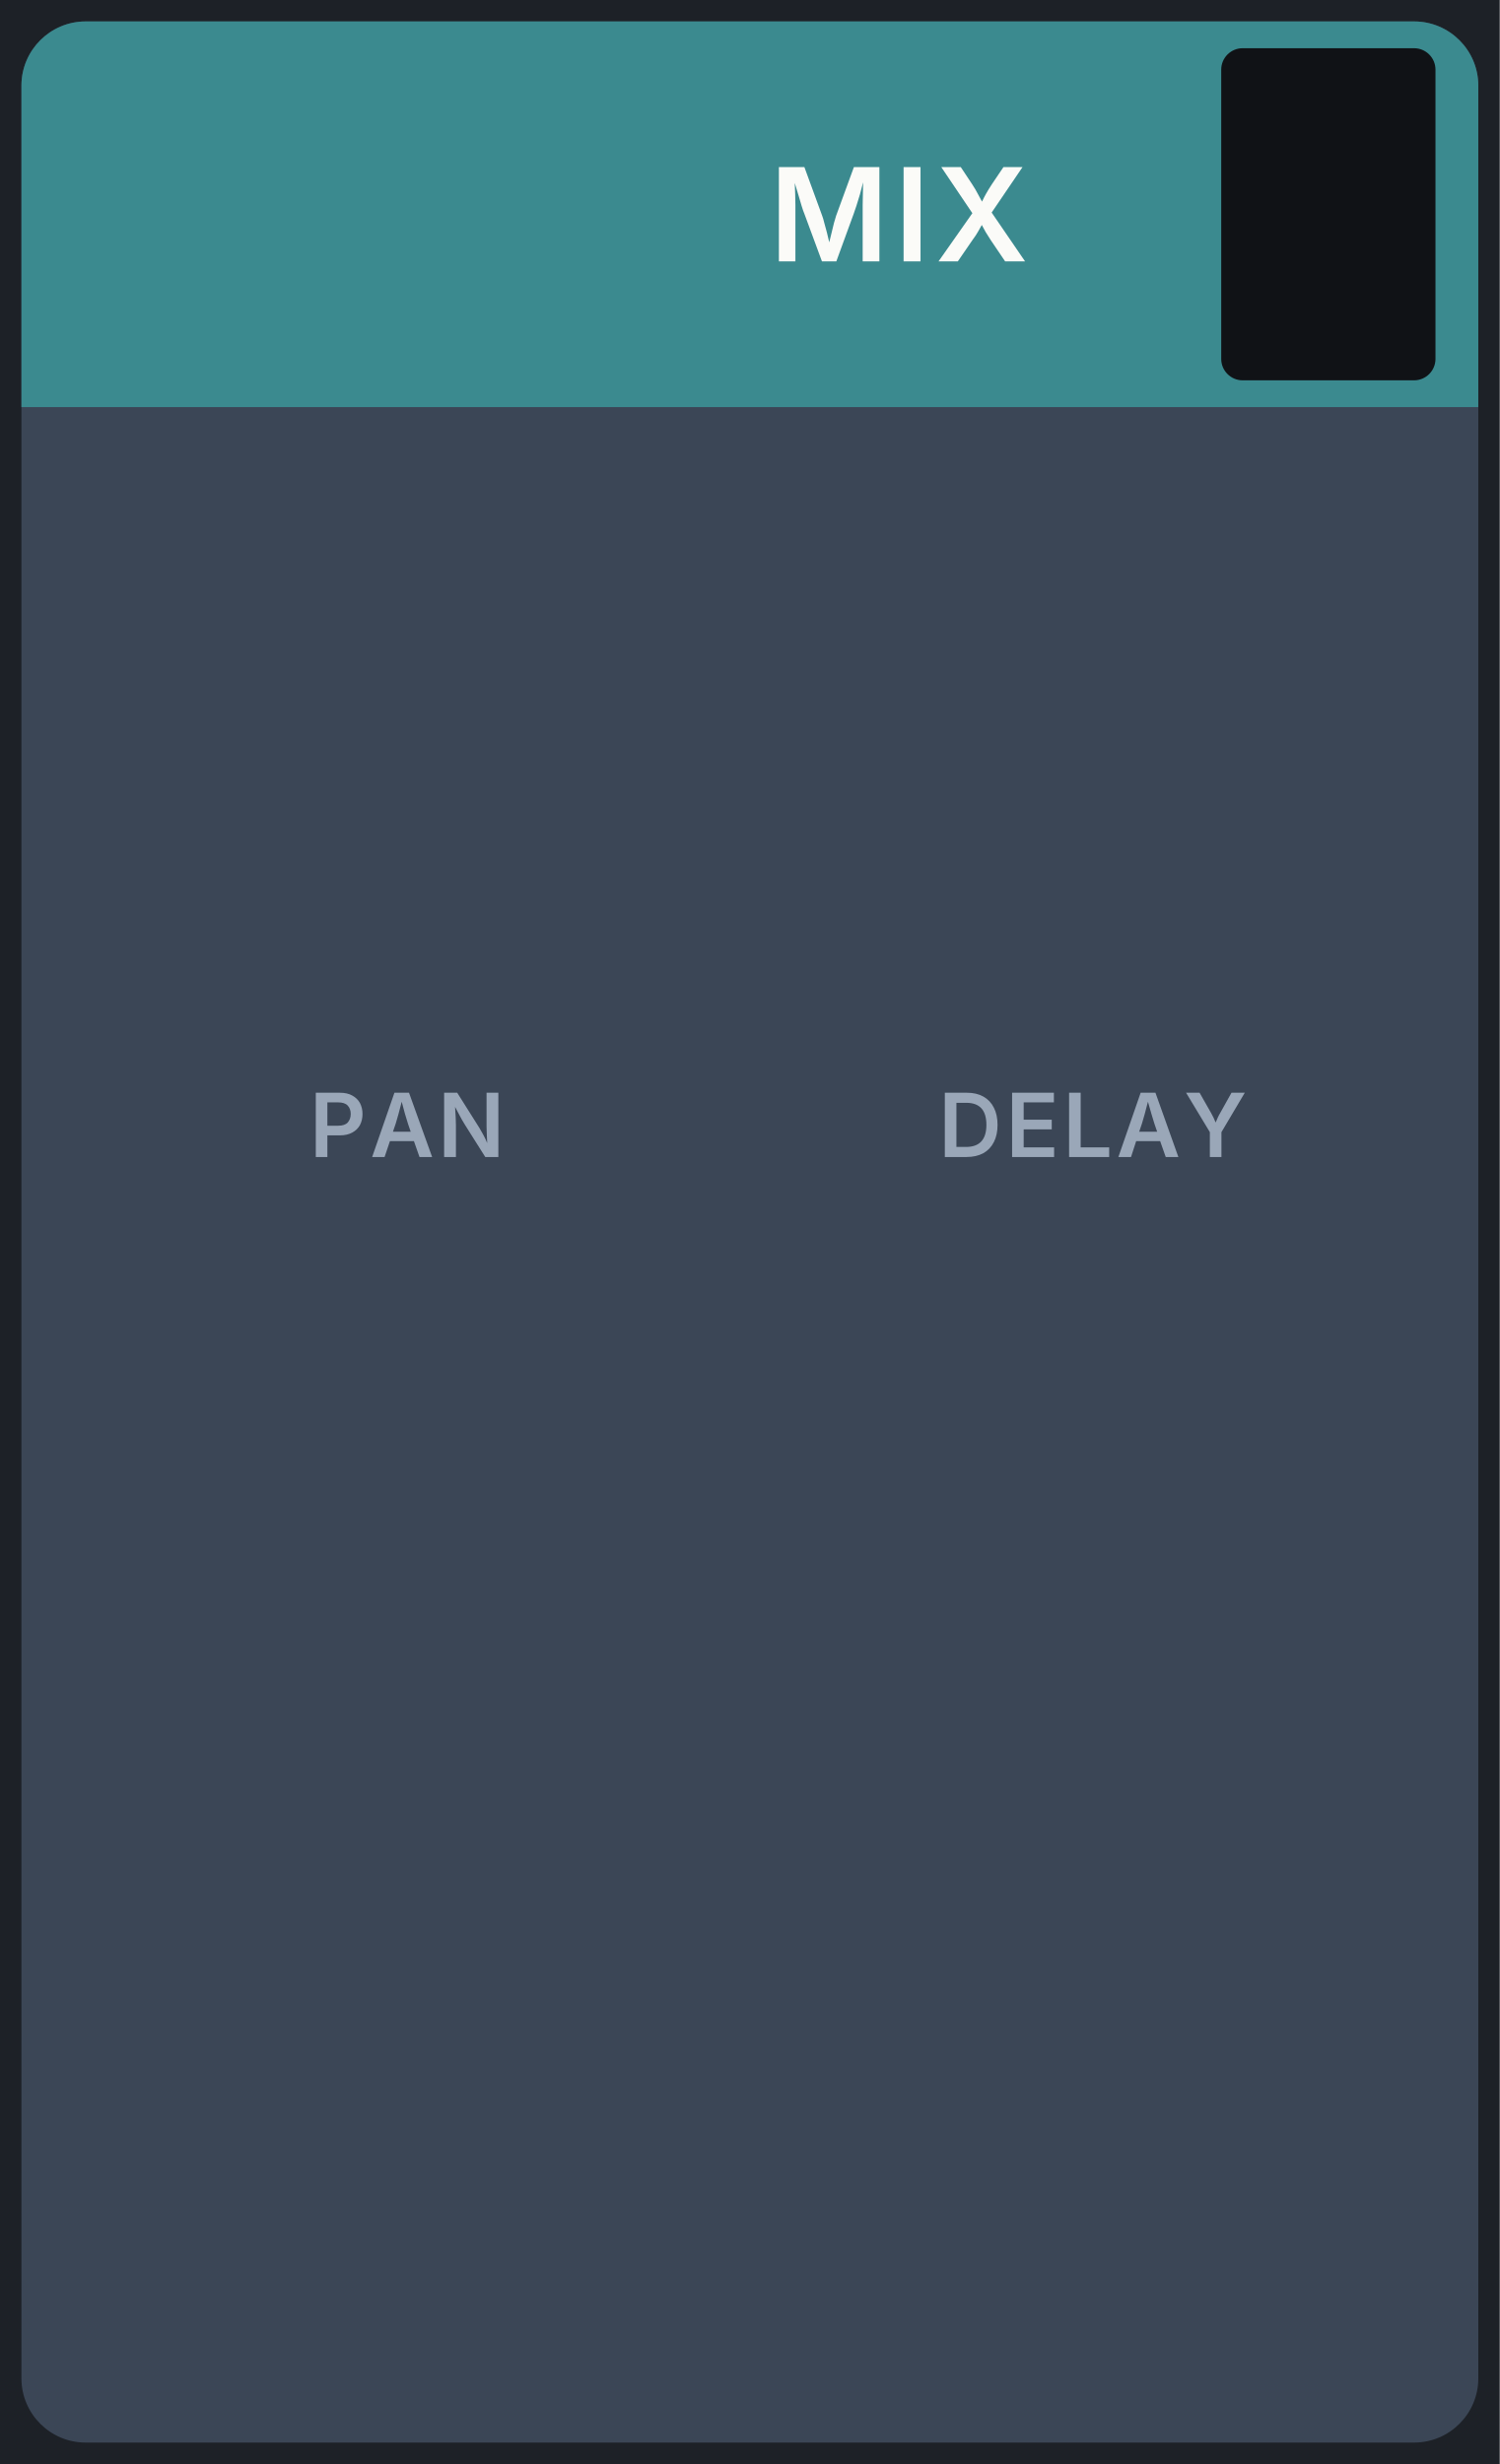
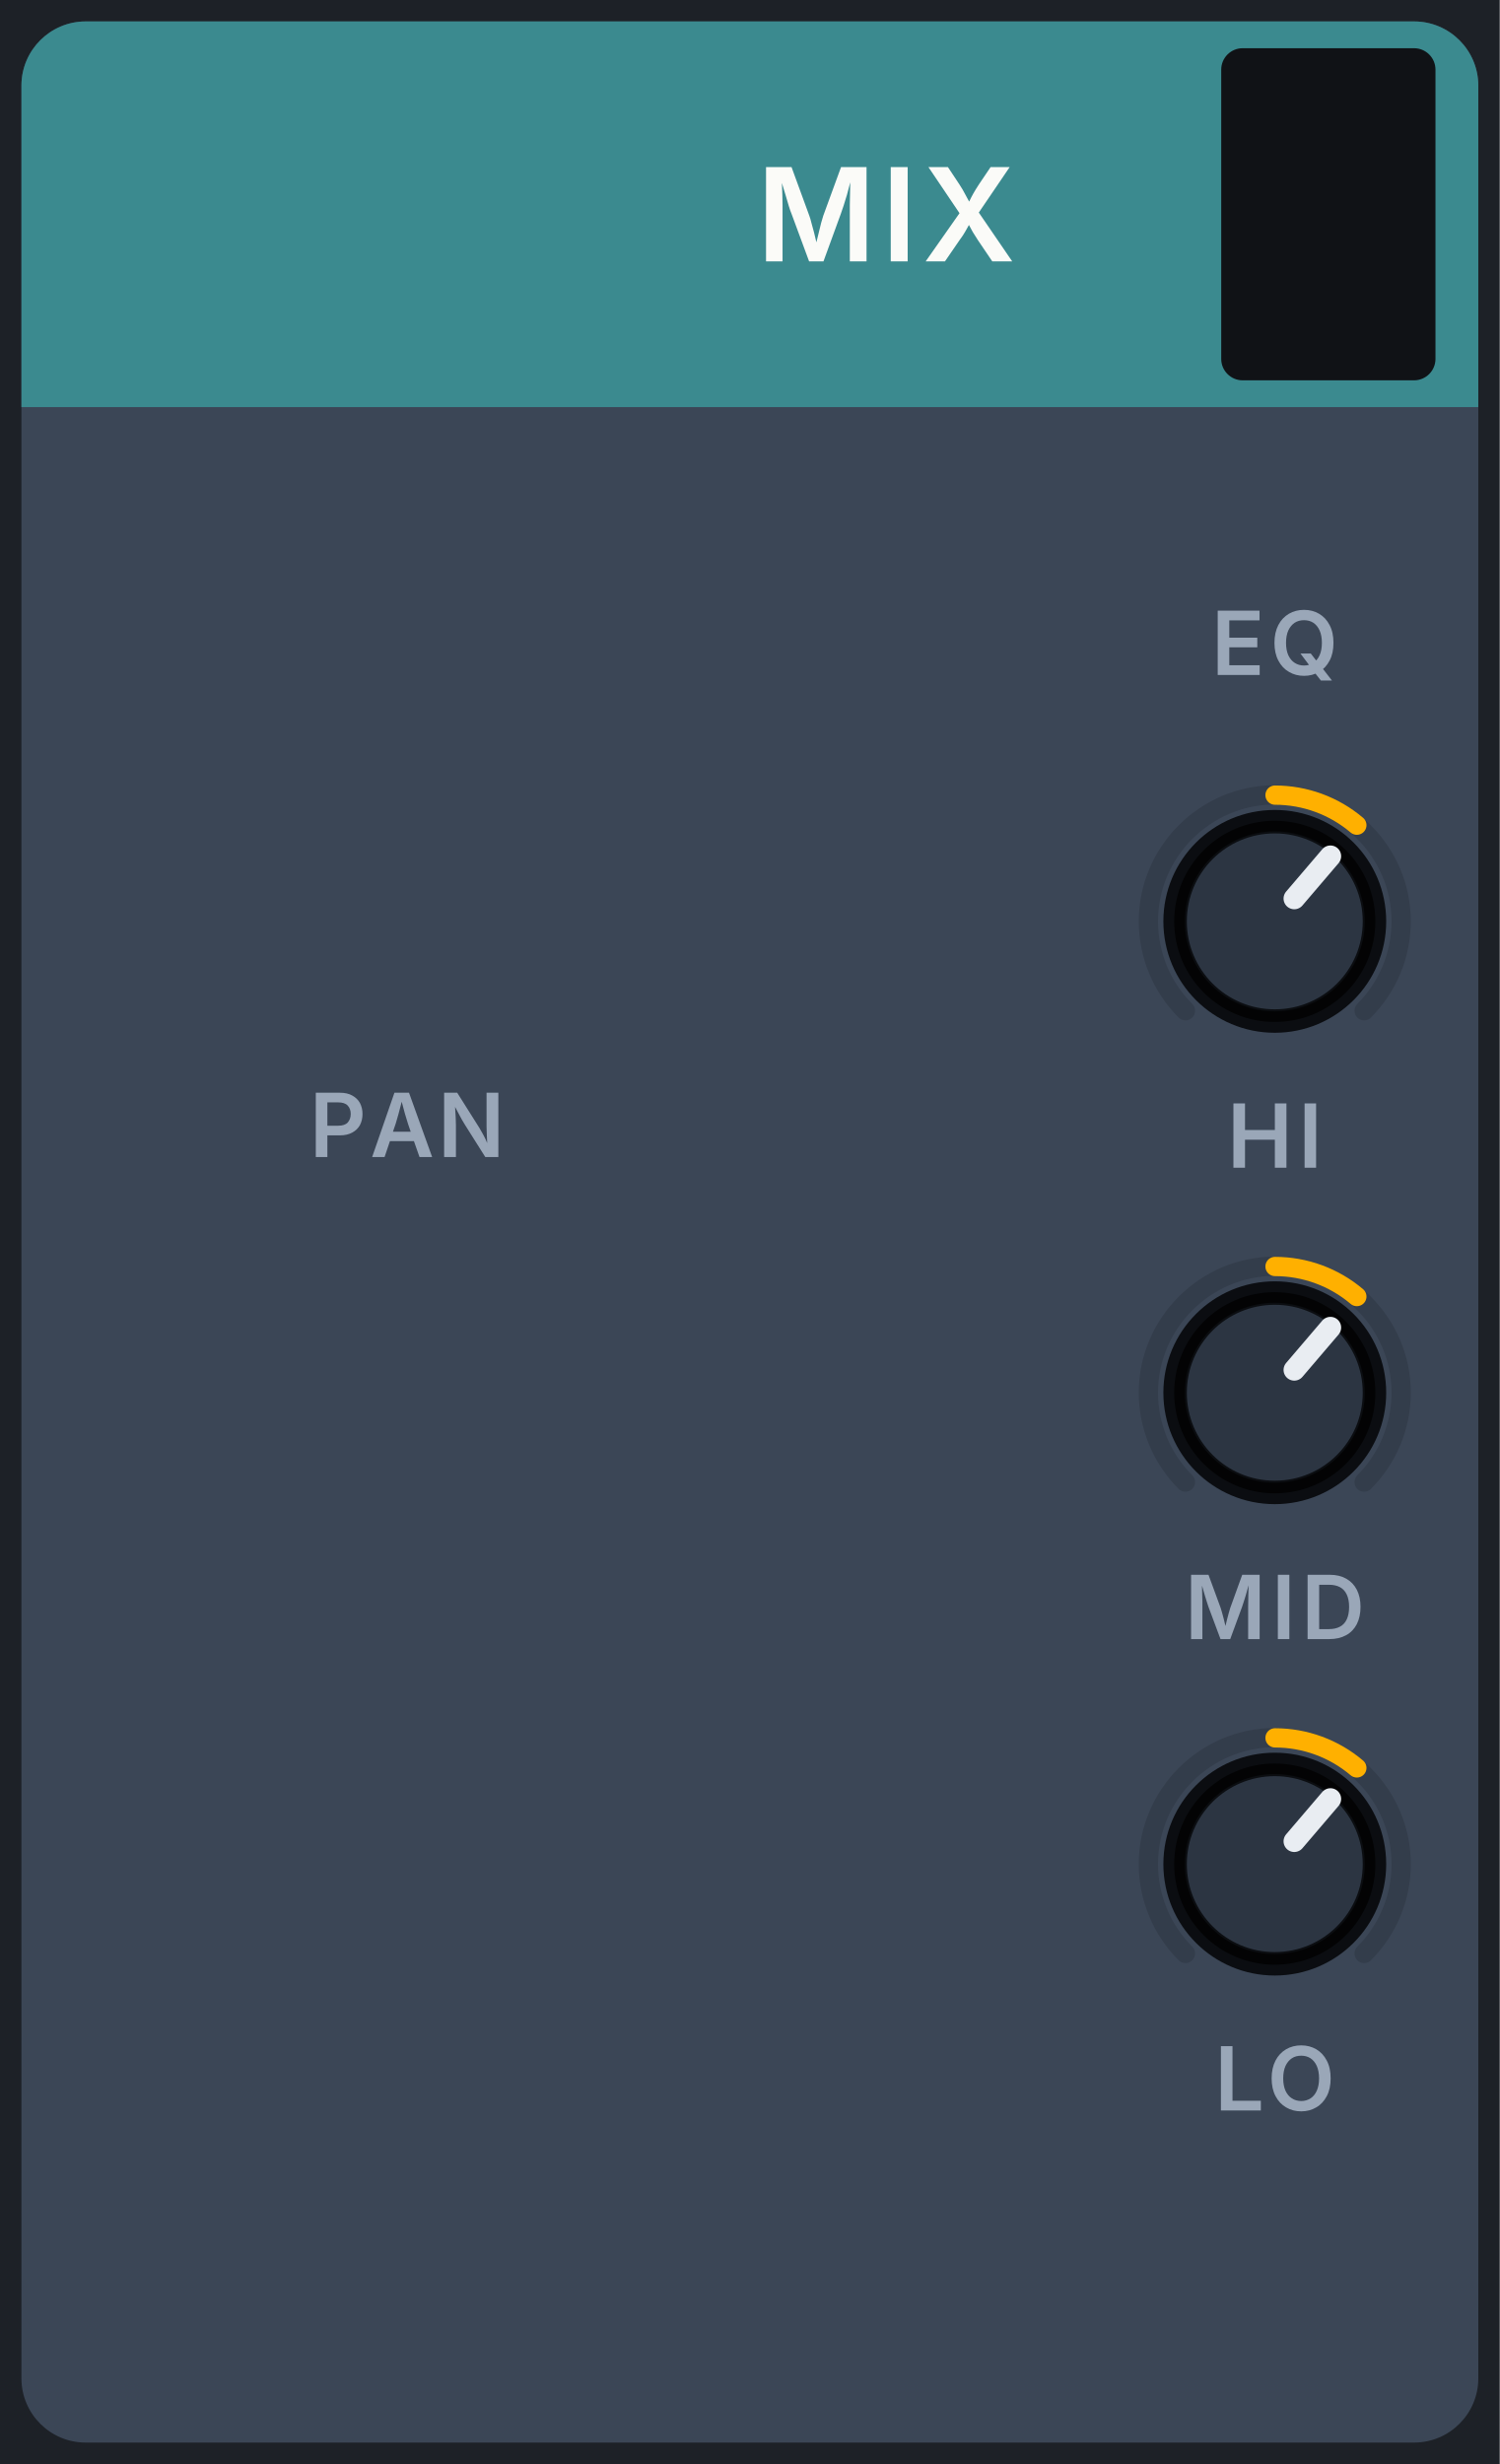
<svg xmlns="http://www.w3.org/2000/svg" width="70" height="115" viewBox="0 0 70 115">
  <g transform="translate(-456 -50)">
    <path d="M0 0L70 0L70 115L0 115Z" transform="matrix(1 0 0 1 456 50)" fill="#1d2127" fill-rule="evenodd" />
    <path d="M66 1C67.656 1 69 2.344 69 4L69 111C69 112.656 67.656 114 66 114L4 114C2.344 114 1 112.656 1 111L1 4C1 2.344 2.344 1 4 1L66 1Z" transform="matrix(1 0 0 1 456 50)" fill="#3b4656" fill-rule="evenodd" />
+     <path d="M0.073 0L0.073 -0.728L0.204 -0.728L0.204 -0.427L0.542 -0.427L0.542 -0.728L0.673 -0.728L0.673 0L0.542 0L0.542 -0.317L0.204 -0.317L0.204 0L0.073 0Z" transform="matrix(4.123 0 0 4.123 513.269 104.5)" fill="#9aa7b8" />
+     <path d="M0.073 -0.728L0.203 -0.728L0.203 0L0.073 0Z" transform="matrix(4.123 0 0 4.123 516.5906 104.5)" fill="#9aa7b8" />
+     <path d="M0.073 0L0.073 -0.728L0.546 -0.728L0.546 -0.618L0.204 -0.618L0.204 -0.422L0.521 -0.422L0.521 -0.313L0.204 -0.313L0.204 -0.11L0.548 -0.11L0.548 0L0.073 0Z" transform="matrix(4.123 0 0 4.123 512.5356 81.5019)" fill="#9aa7b8" />
+     <path d="M0.344 -0.243L0.461 -0.243L0.533 -0.15L0.58 -0.093L0.701 0.063L0.576 0.063L0.494 -0.041L0.46 -0.089L0.344 -0.243ZM0.385 0.01C0.321 0.01 0.264 -0.005 0.214 -0.035C0.163 -0.064 0.123 -0.107 0.094 -0.163C0.065 -0.218 0.05 -0.285 0.05 -0.363C0.05 -0.442 0.065 -0.509 0.094 -0.565C0.123 -0.621 0.163 -0.663 0.214 -0.693C0.264 -0.722 0.321 -0.737 0.385 -0.737C0.448 -0.737 0.505 -0.722 0.555 -0.693C0.606 -0.663 0.645 -0.621 0.674 -0.565C0.704 -0.509 0.718 -0.442 0.718 -0.363C0.718 -0.285 0.704 -0.218 0.674 -0.162C0.645 -0.107 0.606 -0.064 0.555 -0.035C0.505 -0.005 0.448 0.01 0.385 0.01ZM0.385 -0.107C0.424 -0.107 0.459 -0.117 0.49 -0.137C0.52 -0.156 0.544 -0.185 0.561 -0.223C0.578 -0.261 0.587 -0.308 0.587 -0.363C0.587 -0.419 0.578 -0.466 0.561 -0.504C0.544 -0.542 0.52 -0.571 0.49 -0.591C0.459 -0.611 0.424 -0.62 0.385 -0.62C0.345 -0.62 0.31 -0.611 0.279 -0.591C0.249 -0.571 0.225 -0.542 0.207 -0.504C0.19 -0.466 0.181 -0.419 0.181 -0.363C0.181 -0.308 0.19 -0.261 0.207 -0.223C0.225 -0.185 0.249 -0.156 0.279 -0.137C0.31 -0.117 0.345 -0.107 0.385 -0.107Z" transform="matrix(4.123 0 0 4.123 515.2786 81.5019)" fill="#9aa7b8" />
+     <path d="M0.073 0L0.073 -0.728L0.27 -0.728L0.408 -0.352C0.413 -0.338 0.418 -0.32 0.424 -0.298C0.43 -0.276 0.436 -0.253 0.443 -0.227C0.449 -0.202 0.455 -0.177 0.461 -0.153C0.466 -0.129 0.471 -0.107 0.475 -0.088L0.449 -0.088C0.453 -0.106 0.458 -0.128 0.463 -0.152C0.469 -0.176 0.475 -0.2 0.481 -0.226C0.487 -0.251 0.494 -0.275 0.5 -0.297C0.506 -0.32 0.511 -0.338 0.516 -0.352L0.652 -0.728L0.849 -0.728L0.849 0L0.719 0L0.719 -0.367C0.719 -0.383 0.719 -0.402 0.72 -0.424C0.72 -0.446 0.721 -0.47 0.721 -0.495C0.722 -0.521 0.723 -0.546 0.723 -0.572C0.724 -0.598 0.724 -0.623 0.724 -0.646L0.733 -0.646C0.727 -0.62 0.72 -0.594 0.712 -0.567C0.705 -0.54 0.697 -0.514 0.69 -0.489C0.682 -0.464 0.675 -0.44 0.668 -0.419C0.662 -0.398 0.656 -0.381 0.651 -0.367L0.516 0L0.406 0L0.269 -0.367C0.265 -0.381 0.259 -0.398 0.252 -0.419C0.246 -0.439 0.239 -0.462 0.231 -0.487C0.223 -0.512 0.216 -0.538 0.208 -0.566C0.2 -0.593 0.192 -0.619 0.185 -0.646L0.196 -0.646C0.196 -0.624 0.197 -0.6 0.197 -0.575C0.198 -0.549 0.198 -0.524 0.199 -0.498C0.2 -0.472 0.2 -0.448 0.201 -0.426C0.201 -0.403 0.201 -0.383 0.201 -0.367L0.201 0L0.073 0Z" transform="matrix(4.123 0 0 4.123 511.2927 126.5)" fill="#9aa7b8" />
+     <path d="M0.073 -0.728L0.203 -0.728L0.203 0L0.073 0Z" transform="matrix(4.123 0 0 4.123 515.3427 126.5)" fill="#9aa7b8" />
+     <path d="M0.319 0L0.135 0L0.135 -0.113L0.313 -0.113C0.364 -0.113 0.406 -0.122 0.44 -0.141C0.474 -0.159 0.5 -0.187 0.517 -0.225C0.534 -0.262 0.543 -0.309 0.543 -0.365C0.543 -0.42 0.534 -0.466 0.517 -0.503C0.5 -0.54 0.475 -0.568 0.441 -0.587C0.408 -0.605 0.366 -0.615 0.316 -0.615L0.132 -0.615L0.132 -0.728L0.324 -0.728C0.397 -0.728 0.459 -0.713 0.51 -0.684C0.562 -0.655 0.602 -0.613 0.63 -0.559C0.658 -0.505 0.672 -0.44 0.672 -0.365C0.672 -0.289 0.658 -0.224 0.63 -0.169C0.602 -0.115 0.562 -0.073 0.509 -0.044C0.456 -0.015 0.393 0 0.319 0ZM0.204 -0.728L0.204 0L0.073 0L0.073 -0.728L0.204 -0.728Z" transform="matrix(4.123 0 0 4.123 516.7307 126.5)" fill="#9aa7b8" />
+     <path d="M0.073 0L0.073 -0.728L0.204 -0.728L0.204 -0.11L0.525 -0.11L0.525 0L0.073 0Z" transform="matrix(4.123 0 0 4.123 512.6849 148.5)" fill="#9aa7b8" />
+     <path d="M0.385 0.01C0.321 0.01 0.264 -0.005 0.214 -0.035C0.163 -0.064 0.123 -0.107 0.094 -0.163C0.065 -0.218 0.05 -0.285 0.05 -0.363C0.05 -0.442 0.065 -0.509 0.094 -0.565C0.123 -0.621 0.163 -0.663 0.214 -0.693C0.264 -0.722 0.321 -0.737 0.385 -0.737C0.448 -0.737 0.505 -0.722 0.555 -0.693C0.606 -0.663 0.645 -0.621 0.674 -0.565C0.704 -0.509 0.718 -0.442 0.718 -0.363C0.718 -0.285 0.704 -0.218 0.674 -0.162C0.645 -0.107 0.606 -0.064 0.555 -0.035C0.505 -0.005 0.448 0.01 0.385 0.01ZM0.385 -0.107C0.424 -0.107 0.459 -0.117 0.49 -0.137C0.52 -0.156 0.544 -0.185 0.561 -0.223C0.578 -0.261 0.587 -0.308 0.587 -0.363C0.587 -0.419 0.578 -0.466 0.561 -0.504C0.544 -0.542 0.52 -0.571 0.49 -0.591C0.459 -0.611 0.424 -0.62 0.385 -0.62C0.345 -0.62 0.31 -0.611 0.279 -0.591C0.249 -0.571 0.225 -0.542 0.207 -0.504C0.19 -0.466 0.181 -0.419 0.181 -0.363C0.181 -0.308 0.19 -0.261 0.207 -0.223C0.225 -0.185 0.249 -0.156 0.279 -0.137C0.31 -0.117 0.345 -0.107 0.385 -0.107Z" transform="matrix(4.123 0 0 4.123 515.1468 148.5)" fill="#9aa7b8" />
+     <path d="M2.33 10.67C1.223 9.564 0.6 8.061 0.6 6.496C0.6 3.259 3.263 0.596 6.5 0.596C9.737 0.596 12.4 3.259 12.4 6.496C12.4 8.061 11.777 9.564 10.67 10.67" transform="matrix(1 0 0 1 509 86.5019)" fill="none" stroke="#000000" stroke-width="0.9" stroke-opacity="0.13" stroke-linecap="round" stroke-linejoin="round" stroke-miterlimit="4" />
+     <path d="M11.2 6.5C11.2 9.096 9.096 11.2 6.5 11.2C3.904 11.2 1.8 9.096 1.8 6.5C1.8 3.904 3.904 1.8 6.5 1.8C9.096 1.8 11.2 3.904 11.2 6.5Z" transform="matrix(1 0 0 1 509 86.5019)" fill="#2c3542" fill-rule="evenodd" stroke="#0b0d11" stroke-width="1" stroke-linecap="butt" stroke-linejoin="round" stroke-miterlimit="2" />
+     <path d="M10.6 6.5C10.6 8.764 8.764 10.6 6.5 10.6C4.236 10.6 2.4 8.764 2.4 6.5C2.4 4.236 4.236 2.4 6.5 2.4C8.764 2.4 10.6 4.236 10.6 6.5Z" transform="matrix(1.0732 0 0 1.0732 508.5244 86.0263)" fill="none" stroke="#000000" stroke-width="0.55" stroke-opacity="0.75" stroke-linecap="butt" stroke-linejoin="miter" stroke-miterlimit="4" />
+     <path d="M6.512 0.608C7.91 0.608 9.264 1.105 10.33 2.01" transform="matrix(1 0 0 1 509 86.5019)" fill="none" stroke="#ffb000" stroke-width="0.9" stroke-linecap="round" stroke-linejoin="round" stroke-miterlimit="4" />
+     <path d="M6.5 5.1L6.5 2.5" transform="matrix(0.7604 0.6494 -0.6494 0.7604 514.7788 83.8379)" fill="none" stroke="#e9edf2" stroke-width="1" stroke-linecap="round" stroke-linejoin="miter" stroke-miterlimit="4" />
+     <path d="M2.33 10.67C1.223 9.564 0.6 8.061 0.6 6.496C0.6 3.259 3.263 0.596 6.5 0.596C9.737 0.596 12.4 3.259 12.4 6.496C12.4 8.061 11.777 9.564 10.67 10.67" transform="matrix(1 0 0 1 509 108.5019)" fill="none" stroke="#000000" stroke-width="0.9" stroke-opacity="0.13" stroke-linecap="round" stroke-linejoin="round" stroke-miterlimit="4" />
+     <path d="M11.2 6.5C11.2 9.096 9.096 11.2 6.5 11.2C3.904 11.2 1.8 9.096 1.8 6.5C1.8 3.904 3.904 1.8 6.5 1.8C9.096 1.8 11.2 3.904 11.2 6.5Z" transform="matrix(1 0 0 1 509 108.5019)" fill="#2c3542" fill-rule="evenodd" stroke="#0b0d11" stroke-width="1" stroke-linecap="butt" stroke-linejoin="round" stroke-miterlimit="2" />
+     <path d="M10.6 6.5C10.6 8.764 8.764 10.6 6.5 10.6C4.236 10.6 2.4 8.764 2.4 6.5C2.4 4.236 4.236 2.4 6.5 2.4C8.764 2.4 10.6 4.236 10.6 6.5Z" transform="matrix(1.0732 0 0 1.0732 508.5244 108.0263)" fill="none" stroke="#000000" stroke-width="0.55" stroke-opacity="0.75" stroke-linecap="butt" stroke-linejoin="miter" stroke-miterlimit="4" />
+     <path d="M6.512 0.608C7.91 0.608 9.264 1.105 10.33 2.01" transform="matrix(1 0 0 1 509 108.5019)" fill="none" stroke="#ffb000" stroke-width="0.9" stroke-linecap="round" stroke-linejoin="round" stroke-miterlimit="4" />
+     <path d="M6.5 5.1L6.5 2.5" transform="matrix(0.7604 0.6494 -0.6494 0.7604 514.7788 105.8379)" fill="none" stroke="#e9edf2" stroke-width="1" stroke-linecap="round" stroke-linejoin="miter" stroke-miterlimit="4" />
+     <path d="M2.33 10.67C1.223 9.564 0.6 8.061 0.6 6.496C0.6 3.259 3.263 0.596 6.5 0.596C9.737 0.596 12.4 3.259 12.4 6.496C12.4 8.061 11.777 9.564 10.67 10.67" transform="matrix(1 0 0 1 509 130.5019)" fill="none" stroke="#000000" stroke-width="0.9" stroke-opacity="0.13" stroke-linecap="round" stroke-linejoin="round" stroke-miterlimit="4" />
+     <path d="M11.2 6.5C11.2 9.096 9.096 11.2 6.5 11.2C3.904 11.2 1.8 9.096 1.8 6.5C1.8 3.904 3.904 1.8 6.5 1.8C9.096 1.8 11.2 3.904 11.2 6.5Z" transform="matrix(1 0 0 1 509 130.5019)" fill="#2c3542" fill-rule="evenodd" stroke="#0b0d11" stroke-width="1" stroke-linecap="butt" stroke-linejoin="round" stroke-miterlimit="2" />
+     <path d="M10.6 6.5C10.6 8.764 8.764 10.6 6.5 10.6C4.236 10.6 2.4 8.764 2.4 6.5C2.4 4.236 4.236 2.4 6.5 2.4C8.764 2.4 10.6 4.236 10.6 6.5Z" transform="matrix(1.0732 0 0 1.0732 508.5244 130.0263)" fill="none" stroke="#000000" stroke-width="0.55" stroke-opacity="0.75" stroke-linecap="butt" stroke-linejoin="miter" stroke-miterlimit="4" />
+     <path d="M6.512 0.608C7.91 0.608 9.264 1.105 10.33 2.01" transform="matrix(1 0 0 1 509 130.5019)" fill="none" stroke="#ffb000" stroke-width="0.9" stroke-linecap="round" stroke-linejoin="round" stroke-miterlimit="4" />
+     <path d="M6.5 5.1L6.5 2.5" transform="matrix(0.7604 0.6494 -0.6494 0.7604 514.7788 127.8379)" fill="none" stroke="#e9edf2" stroke-width="1" stroke-linecap="round" stroke-linejoin="miter" stroke-miterlimit="4" />
    <path d="M65.088 2C66.695 2 68 3.344 68 5L68 20L2 20L2 5C2 3.344 3.305 2 4.912 2L65.088 2Z" transform="matrix(1.0303 0 0 1 454.9394 49)" fill="#3b8a8f" fill-rule="evenodd" />
    <path d="M13.5 0C14.328 0 15 1.619 15 3.613L15 52.387C15 54.381 14.328 56 13.5 56L1.5 56C0.672 56 0 54.381 0 52.387L0 3.613C0 1.619 0.672 0 1.5 0L13.5 0Z" transform="matrix(0.6667 0 0 0.2768 513 52.25)" fill="#101216" fill-rule="evenodd" />
-     <path d="M32.4 13.2L32.4 8.8L33.59 8.8L34.42 11.07C34.453 11.157 34.487 11.27 34.52 11.41C34.56 11.55 34.6 11.697 34.64 11.85C34.68 12.01 34.717 12.163 34.75 12.31C34.783 12.17 34.82 12.02 34.86 11.86C34.9 11.7 34.937 11.55 34.97 11.41C35.01 11.27 35.043 11.157 35.07 11.07L35.9 8.8L37.09 8.8L37.09 13.2L36.31 13.2L36.31 10.57C36.31 10.41 36.313 10.237 36.32 10.05C36.327 9.87 36.33 9.69 36.33 9.51C36.283 9.703 36.233 9.893 36.18 10.08C36.12 10.267 36.067 10.44 36.02 10.6C35.967 10.753 35.923 10.88 35.89 10.98L35.08 13.2L34.41 13.2L33.59 10.98C33.55 10.887 33.507 10.763 33.46 10.61C33.413 10.457 33.363 10.287 33.31 10.1C33.257 9.913 33.2 9.727 33.14 9.54C33.147 9.707 33.153 9.88 33.16 10.06C33.16 10.24 33.163 10.41 33.17 10.57L33.17 13.2L32.4 13.2ZM39.01 8.8L39.01 13.2L38.22 13.2L38.22 8.8L39.01 8.8ZM39.85 13.2L41.43 10.95L39.98 8.8L40.89 8.8L41.42 9.6C41.533 9.773 41.62 9.92 41.68 10.04C41.747 10.16 41.813 10.283 41.88 10.41C41.94 10.283 42.003 10.16 42.07 10.04C42.137 9.92 42.227 9.773 42.34 9.6L42.88 8.8L43.77 8.8L42.33 10.92L43.89 13.2L42.96 13.2L42.29 12.21C42.19 12.057 42.11 11.93 42.05 11.83C41.99 11.723 41.93 11.613 41.87 11.5C41.803 11.613 41.743 11.72 41.69 11.82C41.63 11.927 41.543 12.057 41.43 12.21L40.75 13.2L39.85 13.2Z" transform="matrix(1 0 0 1 459.955 49)" fill="#fbfbf8" />
+     <path d="M32.4 13.2L32.4 8.8L33.59 8.8L34.42 11.07C34.453 11.157 34.487 11.27 34.52 11.41C34.56 11.55 34.6 11.697 34.64 11.85C34.68 12.01 34.717 12.163 34.75 12.31C34.783 12.17 34.82 12.02 34.86 11.86C34.9 11.7 34.937 11.55 34.97 11.41C35.01 11.27 35.043 11.157 35.07 11.07L35.9 8.8L37.09 8.8L37.09 13.2L36.31 13.2L36.31 10.57C36.31 10.41 36.313 10.237 36.32 10.05C36.327 9.87 36.33 9.69 36.33 9.51C36.283 9.703 36.233 9.893 36.18 10.08C36.12 10.267 36.067 10.44 36.02 10.6C35.967 10.753 35.923 10.88 35.89 10.98L35.08 13.2L34.41 13.2L33.59 10.98C33.55 10.887 33.507 10.763 33.46 10.61C33.413 10.457 33.363 10.287 33.31 10.1C33.257 9.913 33.2 9.727 33.14 9.54C33.147 9.707 33.153 9.88 33.16 10.06C33.16 10.24 33.163 10.41 33.17 10.57L33.17 13.2L32.4 13.2ZM39.01 8.8L39.01 13.2L38.22 13.2L38.22 8.8L39.01 8.8ZM39.85 13.2L41.43 10.95L39.98 8.8L40.89 8.8L41.42 9.6C41.533 9.773 41.62 9.92 41.68 10.04C41.747 10.16 41.813 10.283 41.88 10.41C41.94 10.283 42.003 10.16 42.07 10.04C42.137 9.92 42.227 9.773 42.34 9.6L42.88 8.8L43.77 8.8L42.33 10.92L43.89 13.2L42.96 13.2L42.29 12.21C42.19 12.057 42.11 11.93 42.05 11.83C41.99 11.723 41.93 11.613 41.87 11.5C41.803 11.613 41.743 11.72 41.69 11.82C41.63 11.927 41.543 12.057 41.43 12.21L40.75 13.2L39.85 13.2Z" transform="matrix(1 0 0 1 459.355 49)" fill="#fbfbf8" />
    <path d="M14.74 54L14.74 51L15.86 51C16.093 51 16.287 51.043 16.44 51.13C16.6 51.217 16.72 51.333 16.8 51.48C16.88 51.633 16.92 51.803 16.92 51.99C16.92 52.183 16.88 52.357 16.8 52.51C16.72 52.657 16.6 52.773 16.44 52.86C16.28 52.947 16.087 52.99 15.86 52.99L15.28 52.99L15.28 54L14.74 54ZM15.28 52.54L15.78 52.54C15.987 52.54 16.137 52.49 16.23 52.39C16.323 52.283 16.37 52.15 16.37 51.99C16.37 51.83 16.323 51.7 16.23 51.6C16.137 51.5 15.987 51.45 15.78 51.45L15.28 51.45L15.28 52.54ZM17.37 54L18.41 51L19.09 51L20.17 54L19.58 54L19.32 53.26L18.2 53.26L17.95 54L17.37 54ZM18.34 52.82L19.17 52.82L19.04 52.44C19 52.3 18.953 52.147 18.9 51.98C18.853 51.813 18.803 51.627 18.75 51.42C18.697 51.627 18.647 51.817 18.6 51.99C18.553 52.157 18.51 52.307 18.47 52.44L18.34 52.82ZM20.73 54L20.73 51L21.34 51L22.38 52.65C22.433 52.737 22.49 52.837 22.55 52.95C22.617 53.07 22.68 53.203 22.74 53.35C22.733 53.203 22.727 53.06 22.72 52.92C22.713 52.78 22.71 52.663 22.71 52.57L22.71 51L23.26 51L23.26 54L22.65 54L21.71 52.51C21.657 52.43 21.607 52.347 21.56 52.26C21.513 52.18 21.467 52.093 21.42 52C21.367 51.9 21.307 51.787 21.24 51.66C21.247 51.84 21.257 52.007 21.27 52.16C21.277 52.313 21.28 52.43 21.28 52.51L21.28 54L20.73 54Z" transform="matrix(1 0 0 1 456 50)" fill="#9aa7b8" />
-     <path d="M45.11 54L44.1 54L44.1 51L45.13 51C45.43 51 45.687 51.06 45.9 51.18C46.113 51.3 46.277 51.473 46.39 51.7C46.503 51.92 46.56 52.187 46.56 52.5C46.56 52.813 46.503 53.08 46.39 53.3C46.277 53.527 46.113 53.7 45.9 53.82C45.68 53.94 45.417 54 45.11 54ZM44.64 53.53L45.09 53.53C45.723 53.53 46.04 53.187 46.04 52.5C46.04 51.813 45.727 51.47 45.1 51.47L44.64 51.47L44.64 53.53ZM47.24 54L47.24 51L49.19 51L49.19 51.45L47.78 51.45L47.78 52.26L49.09 52.26L49.09 52.71L47.78 52.71L47.78 53.55L49.2 53.55L49.2 54L47.24 54ZM49.9 54L49.9 51L50.44 51L50.44 53.55L51.77 53.55L51.77 54L49.9 54ZM52.2 54L53.24 51L53.93 51L55 54L54.41 54L54.15 53.26L53.03 53.26L52.79 54L52.2 54ZM53.17 52.82L54.01 52.82L53.88 52.44C53.833 52.3 53.787 52.147 53.74 51.98C53.693 51.813 53.64 51.627 53.58 51.42C53.527 51.627 53.477 51.817 53.43 51.99C53.383 52.157 53.34 52.307 53.3 52.44L53.17 52.82ZM56.47 54L56.47 52.84L55.36 51L55.99 51L56.53 51.95C56.57 52.023 56.607 52.093 56.64 52.16C56.673 52.227 56.707 52.303 56.74 52.39C56.773 52.303 56.807 52.227 56.84 52.16C56.873 52.087 56.91 52.017 56.95 51.95L57.48 51L58.1 51L57.01 52.84L57.01 54L56.47 54Z" transform="matrix(1 0 0 1 456 50)" fill="#9aa7b8" />
  </g>
</svg>
